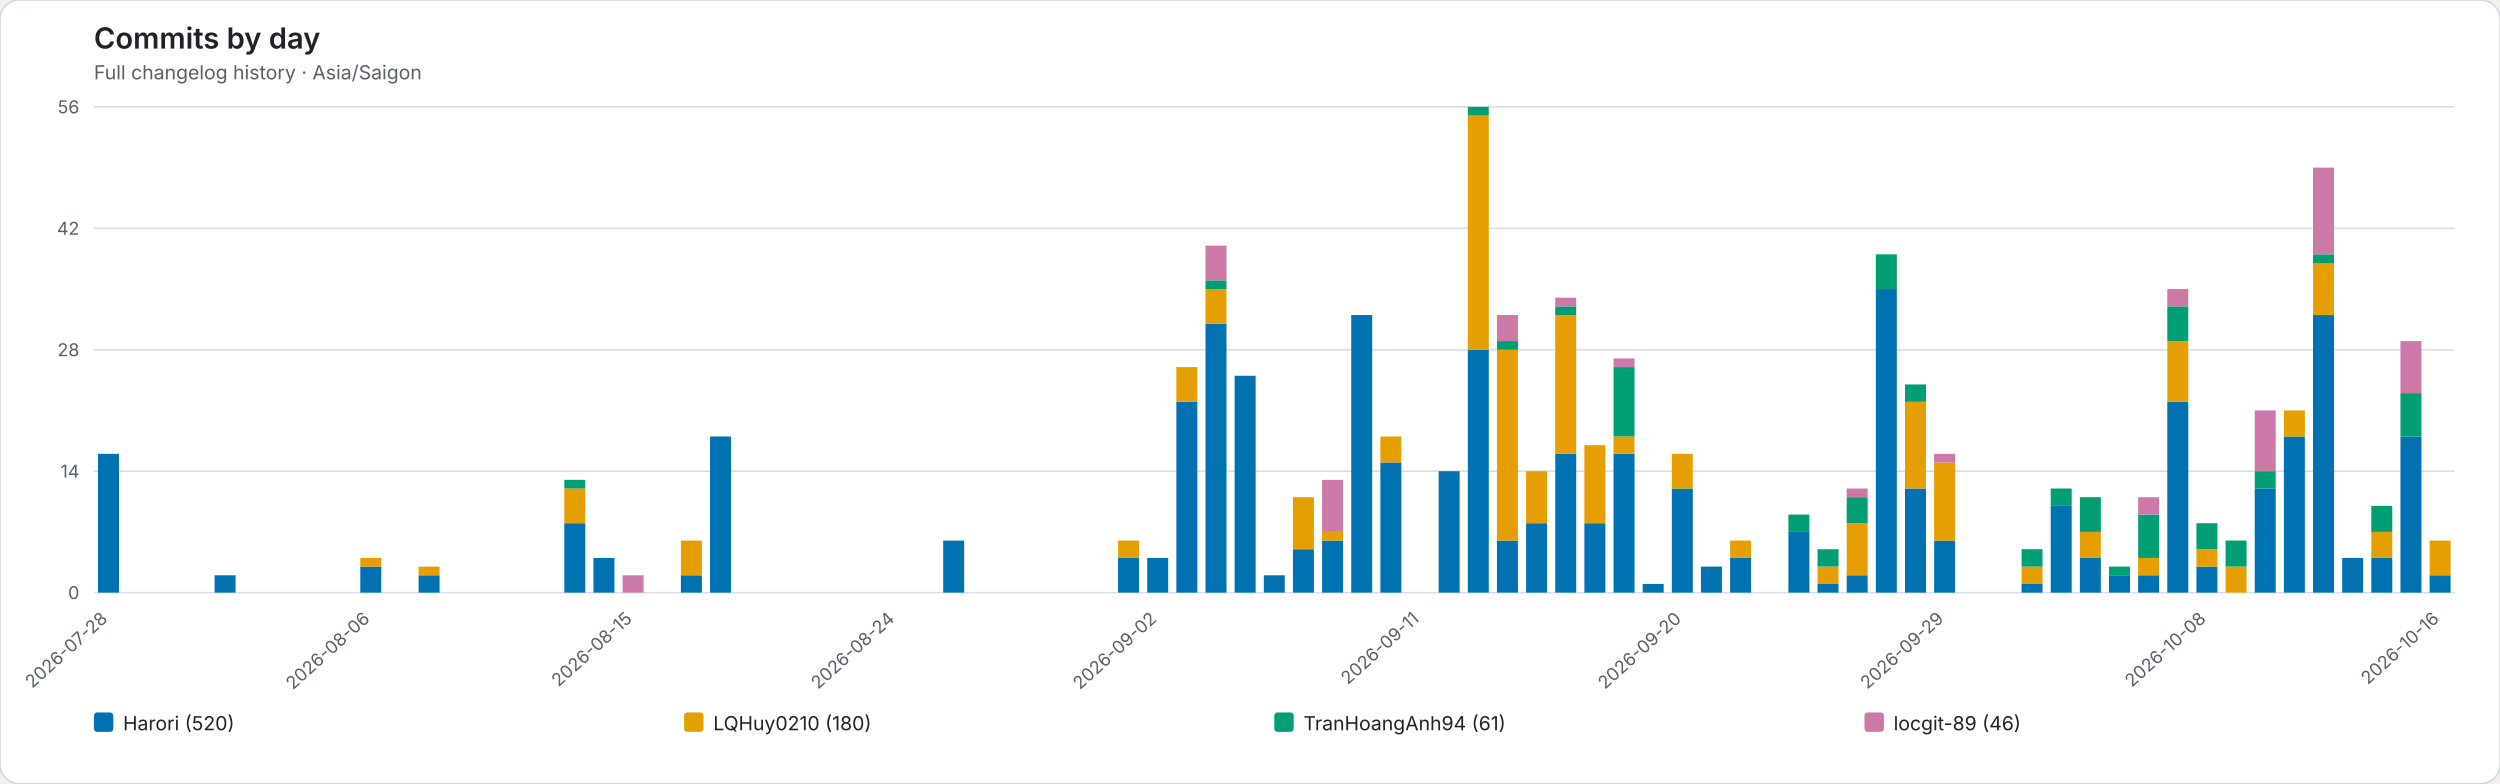
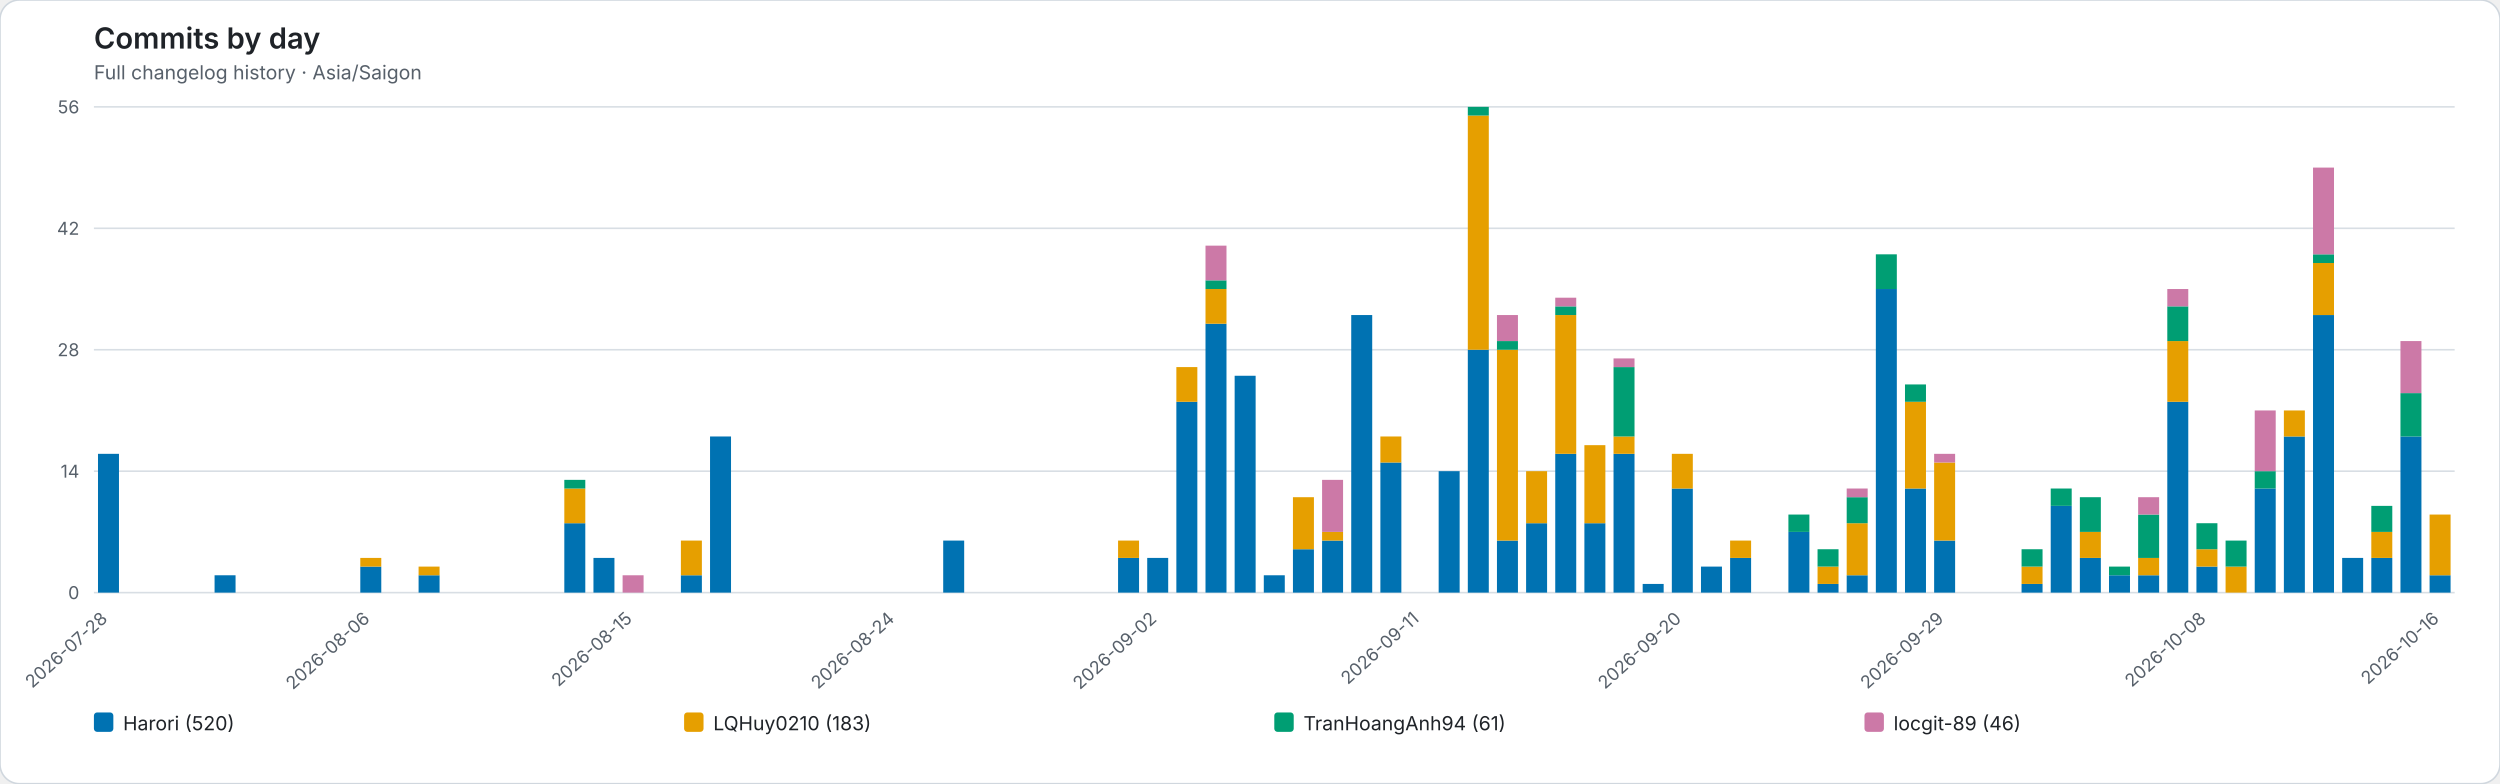
<svg xmlns="http://www.w3.org/2000/svg" role="img" viewBox="0 0 1544 484">
  <rect width="1544" height="484" rx="12" fill="#ffffff" stroke="#d0d7de" />
  <style>text{font-family:system-ui,-apple-system,BlinkMacSystemFont,"Segoe UI",sans-serif}.axis{fill:#57606a;font-size:11px}.heading{fill:#1f2328;font-size:18px;font-weight:600}.subheading{fill:#57606a;font-size:12px}.grid{stroke:#d8dee4;stroke-width:1}.legend{fill:#1f2328;font-size:12px}</style>
  <text class="heading" x="58" y="30">Commits by day</text>
  <text class="subheading" x="58" y="49">Full changelog history · Asia/Saigon</text>
  <line class="grid" x1="58" y1="366.00" x2="1516" y2="366.00" />
  <text class="axis" x="49" y="370.00" text-anchor="end">0</text>
  <line class="grid" x1="58" y1="291.00" x2="1516" y2="291.00" />
  <text class="axis" x="49" y="295.00" text-anchor="end">14</text>
  <line class="grid" x1="58" y1="216.00" x2="1516" y2="216.00" />
  <text class="axis" x="49" y="220.00" text-anchor="end">28</text>
  <line class="grid" x1="58" y1="141.00" x2="1516" y2="141.00" />
  <text class="axis" x="49" y="145.00" text-anchor="end">42</text>
  <line class="grid" x1="58" y1="66.00" x2="1516" y2="66.00" />
  <text class="axis" x="49" y="70.00" text-anchor="end">56</text>
  <g data-date="2026-07-28">
    <rect x="60.52" y="280.29" width="12.96" height="85.71" fill="#0072B2" />
  </g>
  <text class="axis" x="67.00" y="383" text-anchor="end" transform="rotate(-42 67.00 383)">2026-07-28</text>
  <g data-date="2026-07-29">
  </g>
  <g data-date="2026-07-30">
  </g>
  <g data-date="2026-07-31">
  </g>
  <g data-date="2026-08-01">
    <rect x="132.52" y="355.29" width="12.96" height="10.71" fill="#0072B2" />
  </g>
  <g data-date="2026-08-02">
  </g>
  <g data-date="2026-08-03">
  </g>
  <g data-date="2026-08-04">
  </g>
  <g data-date="2026-08-05">
  </g>
  <g data-date="2026-08-06">
    <rect x="222.52" y="349.93" width="12.96" height="16.07" fill="#0072B2" />
    <rect x="222.52" y="344.57" width="12.96" height="5.36" fill="#E69F00" />
  </g>
  <text class="axis" x="229.00" y="383" text-anchor="end" transform="rotate(-42 229.00 383)">2026-08-06</text>
  <g data-date="2026-08-07">
  </g>
  <g data-date="2026-08-08">
    <rect x="258.52" y="355.29" width="12.96" height="10.71" fill="#0072B2" />
    <rect x="258.52" y="349.93" width="12.96" height="5.36" fill="#E69F00" />
  </g>
  <g data-date="2026-08-09">
  </g>
  <g data-date="2026-08-10">
  </g>
  <g data-date="2026-08-11">
  </g>
  <g data-date="2026-08-12">
  </g>
  <g data-date="2026-08-13">
    <rect x="348.52" y="323.14" width="12.96" height="42.86" fill="#0072B2" />
    <rect x="348.52" y="301.71" width="12.96" height="21.43" fill="#E69F00" />
    <rect x="348.52" y="296.36" width="12.96" height="5.36" fill="#009E73" />
  </g>
  <g data-date="2026-08-14">
    <rect x="366.52" y="344.57" width="12.96" height="21.43" fill="#0072B2" />
  </g>
  <g data-date="2026-08-15">
    <rect x="384.52" y="355.29" width="12.96" height="10.71" fill="#CC79A7" />
  </g>
  <text class="axis" x="391.00" y="383" text-anchor="end" transform="rotate(-42 391.00 383)">2026-08-15</text>
  <g data-date="2026-08-16">
  </g>
  <g data-date="2026-08-17">
    <rect x="420.52" y="355.29" width="12.96" height="10.71" fill="#0072B2" />
    <rect x="420.52" y="333.86" width="12.96" height="21.43" fill="#E69F00" />
  </g>
  <g data-date="2026-08-18">
    <rect x="438.52" y="269.57" width="12.96" height="96.43" fill="#0072B2" />
  </g>
  <g data-date="2026-08-19">
  </g>
  <g data-date="2026-08-20">
  </g>
  <g data-date="2026-08-21">
  </g>
  <g data-date="2026-08-22">
  </g>
  <g data-date="2026-08-23">
  </g>
  <g data-date="2026-08-24">
  </g>
  <text class="axis" x="553.00" y="383" text-anchor="end" transform="rotate(-42 553.00 383)">2026-08-24</text>
  <g data-date="2026-08-25">
  </g>
  <g data-date="2026-08-26">
    <rect x="582.52" y="333.86" width="12.96" height="32.14" fill="#0072B2" />
  </g>
  <g data-date="2026-08-27">
  </g>
  <g data-date="2026-08-28">
  </g>
  <g data-date="2026-08-29">
  </g>
  <g data-date="2026-08-30">
  </g>
  <g data-date="2026-08-31">
  </g>
  <g data-date="2026-09-01">
    <rect x="690.52" y="344.57" width="12.96" height="21.43" fill="#0072B2" />
    <rect x="690.52" y="333.86" width="12.96" height="10.71" fill="#E69F00" />
  </g>
  <g data-date="2026-09-02">
    <rect x="708.52" y="344.57" width="12.96" height="21.43" fill="#0072B2" />
  </g>
  <text class="axis" x="715.00" y="383" text-anchor="end" transform="rotate(-42 715.00 383)">2026-09-02</text>
  <g data-date="2026-09-03">
    <rect x="726.52" y="248.14" width="12.96" height="117.86" fill="#0072B2" />
    <rect x="726.52" y="226.71" width="12.96" height="21.43" fill="#E69F00" />
  </g>
  <g data-date="2026-09-04">
    <rect x="744.52" y="199.93" width="12.96" height="166.07" fill="#0072B2" />
    <rect x="744.52" y="178.50" width="12.96" height="21.43" fill="#E69F00" />
    <rect x="744.52" y="173.14" width="12.96" height="5.36" fill="#009E73" />
    <rect x="744.52" y="151.71" width="12.96" height="21.43" fill="#CC79A7" />
  </g>
  <g data-date="2026-09-05">
    <rect x="762.52" y="232.07" width="12.96" height="133.93" fill="#0072B2" />
  </g>
  <g data-date="2026-09-06">
    <rect x="780.52" y="355.29" width="12.96" height="10.71" fill="#0072B2" />
  </g>
  <g data-date="2026-09-07">
    <rect x="798.52" y="339.21" width="12.96" height="26.79" fill="#0072B2" />
    <rect x="798.52" y="307.07" width="12.96" height="32.14" fill="#E69F00" />
  </g>
  <g data-date="2026-09-08">
    <rect x="816.52" y="333.86" width="12.96" height="32.14" fill="#0072B2" />
    <rect x="816.52" y="328.50" width="12.96" height="5.36" fill="#E69F00" />
    <rect x="816.52" y="296.36" width="12.96" height="32.14" fill="#CC79A7" />
  </g>
  <g data-date="2026-09-09">
    <rect x="834.52" y="194.57" width="12.96" height="171.43" fill="#0072B2" />
  </g>
  <g data-date="2026-09-10">
    <rect x="852.52" y="285.64" width="12.96" height="80.36" fill="#0072B2" />
    <rect x="852.52" y="269.57" width="12.96" height="16.07" fill="#E69F00" />
  </g>
  <g data-date="2026-09-11">
  </g>
  <text class="axis" x="877.00" y="383" text-anchor="end" transform="rotate(-42 877.00 383)">2026-09-11</text>
  <g data-date="2026-09-12">
    <rect x="888.52" y="291.00" width="12.96" height="75.00" fill="#0072B2" />
  </g>
  <g data-date="2026-09-13">
    <rect x="906.52" y="216.00" width="12.96" height="150.00" fill="#0072B2" />
    <rect x="906.52" y="71.36" width="12.96" height="144.64" fill="#E69F00" />
    <rect x="906.52" y="66.00" width="12.96" height="5.36" fill="#009E73" />
  </g>
  <g data-date="2026-09-14">
    <rect x="924.52" y="333.86" width="12.96" height="32.14" fill="#0072B2" />
    <rect x="924.52" y="216.00" width="12.96" height="117.86" fill="#E69F00" />
    <rect x="924.52" y="210.64" width="12.96" height="5.36" fill="#009E73" />
    <rect x="924.52" y="194.57" width="12.96" height="16.07" fill="#CC79A7" />
  </g>
  <g data-date="2026-09-15">
    <rect x="942.52" y="323.14" width="12.96" height="42.86" fill="#0072B2" />
    <rect x="942.52" y="291.00" width="12.96" height="32.14" fill="#E69F00" />
  </g>
  <g data-date="2026-09-16">
    <rect x="960.52" y="280.29" width="12.96" height="85.71" fill="#0072B2" />
    <rect x="960.52" y="194.57" width="12.96" height="85.71" fill="#E69F00" />
    <rect x="960.52" y="189.21" width="12.96" height="5.36" fill="#009E73" />
    <rect x="960.52" y="183.86" width="12.96" height="5.36" fill="#CC79A7" />
  </g>
  <g data-date="2026-09-17">
    <rect x="978.52" y="323.14" width="12.96" height="42.86" fill="#0072B2" />
    <rect x="978.52" y="274.93" width="12.96" height="48.21" fill="#E69F00" />
  </g>
  <g data-date="2026-09-18">
    <rect x="996.52" y="280.29" width="12.96" height="85.71" fill="#0072B2" />
    <rect x="996.52" y="269.57" width="12.96" height="10.71" fill="#E69F00" />
    <rect x="996.52" y="226.71" width="12.96" height="42.86" fill="#009E73" />
    <rect x="996.52" y="221.36" width="12.96" height="5.36" fill="#CC79A7" />
  </g>
  <g data-date="2026-09-19">
    <rect x="1014.52" y="360.64" width="12.96" height="5.36" fill="#0072B2" />
  </g>
  <g data-date="2026-09-20">
    <rect x="1032.52" y="301.71" width="12.96" height="64.29" fill="#0072B2" />
    <rect x="1032.52" y="280.29" width="12.96" height="21.43" fill="#E69F00" />
  </g>
  <text class="axis" x="1039.00" y="383" text-anchor="end" transform="rotate(-42 1039.00 383)">2026-09-20</text>
  <g data-date="2026-09-21">
    <rect x="1050.52" y="349.93" width="12.96" height="16.07" fill="#0072B2" />
  </g>
  <g data-date="2026-09-22">
    <rect x="1068.52" y="344.57" width="12.96" height="21.43" fill="#0072B2" />
    <rect x="1068.52" y="333.86" width="12.96" height="10.71" fill="#E69F00" />
  </g>
  <g data-date="2026-09-23">
  </g>
  <g data-date="2026-09-24">
    <rect x="1104.52" y="328.50" width="12.96" height="37.50" fill="#0072B2" />
    <rect x="1104.52" y="317.79" width="12.96" height="10.71" fill="#009E73" />
  </g>
  <g data-date="2026-09-25">
    <rect x="1122.52" y="360.64" width="12.96" height="5.36" fill="#0072B2" />
    <rect x="1122.52" y="349.93" width="12.96" height="10.71" fill="#E69F00" />
    <rect x="1122.52" y="339.21" width="12.96" height="10.71" fill="#009E73" />
  </g>
  <g data-date="2026-09-26">
    <rect x="1140.52" y="355.29" width="12.96" height="10.71" fill="#0072B2" />
    <rect x="1140.52" y="323.14" width="12.96" height="32.14" fill="#E69F00" />
    <rect x="1140.52" y="307.07" width="12.96" height="16.07" fill="#009E73" />
    <rect x="1140.52" y="301.71" width="12.96" height="5.36" fill="#CC79A7" />
  </g>
  <g data-date="2026-09-27">
    <rect x="1158.52" y="178.50" width="12.96" height="187.50" fill="#0072B2" />
    <rect x="1158.52" y="157.07" width="12.96" height="21.43" fill="#009E73" />
  </g>
  <g data-date="2026-09-28">
    <rect x="1176.52" y="301.71" width="12.96" height="64.29" fill="#0072B2" />
    <rect x="1176.52" y="248.14" width="12.96" height="53.57" fill="#E69F00" />
    <rect x="1176.52" y="237.43" width="12.96" height="10.71" fill="#009E73" />
  </g>
  <g data-date="2026-09-29">
    <rect x="1194.52" y="333.86" width="12.96" height="32.14" fill="#0072B2" />
    <rect x="1194.52" y="285.64" width="12.96" height="48.21" fill="#E69F00" />
    <rect x="1194.52" y="280.29" width="12.96" height="5.36" fill="#CC79A7" />
  </g>
  <text class="axis" x="1201.00" y="383" text-anchor="end" transform="rotate(-42 1201.00 383)">2026-09-29</text>
  <g data-date="2026-09-30">
  </g>
  <g data-date="2026-10-01">
  </g>
  <g data-date="2026-10-02">
    <rect x="1248.52" y="360.64" width="12.96" height="5.36" fill="#0072B2" />
    <rect x="1248.52" y="349.93" width="12.96" height="10.71" fill="#E69F00" />
    <rect x="1248.52" y="339.21" width="12.96" height="10.71" fill="#009E73" />
  </g>
  <g data-date="2026-10-03">
    <rect x="1266.52" y="312.43" width="12.96" height="53.57" fill="#0072B2" />
    <rect x="1266.52" y="301.71" width="12.96" height="10.71" fill="#009E73" />
  </g>
  <g data-date="2026-10-04">
    <rect x="1284.52" y="344.57" width="12.96" height="21.43" fill="#0072B2" />
    <rect x="1284.52" y="328.50" width="12.96" height="16.07" fill="#E69F00" />
    <rect x="1284.52" y="307.07" width="12.96" height="21.43" fill="#009E73" />
  </g>
  <g data-date="2026-10-05">
    <rect x="1302.52" y="355.29" width="12.96" height="10.71" fill="#0072B2" />
    <rect x="1302.52" y="349.93" width="12.96" height="5.36" fill="#009E73" />
  </g>
  <g data-date="2026-10-06">
    <rect x="1320.52" y="355.29" width="12.96" height="10.71" fill="#0072B2" />
    <rect x="1320.52" y="344.57" width="12.96" height="10.71" fill="#E69F00" />
    <rect x="1320.52" y="317.79" width="12.96" height="26.79" fill="#009E73" />
    <rect x="1320.52" y="307.07" width="12.96" height="10.71" fill="#CC79A7" />
  </g>
  <g data-date="2026-10-07">
    <rect x="1338.52" y="248.14" width="12.96" height="117.86" fill="#0072B2" />
    <rect x="1338.52" y="210.64" width="12.96" height="37.50" fill="#E69F00" />
    <rect x="1338.52" y="189.21" width="12.96" height="21.43" fill="#009E73" />
    <rect x="1338.52" y="178.50" width="12.96" height="10.71" fill="#CC79A7" />
  </g>
  <g data-date="2026-10-08">
    <rect x="1356.52" y="349.93" width="12.96" height="16.07" fill="#0072B2" />
    <rect x="1356.52" y="339.21" width="12.96" height="10.71" fill="#E69F00" />
    <rect x="1356.52" y="323.14" width="12.96" height="16.07" fill="#009E73" />
  </g>
  <text class="axis" x="1363.00" y="383" text-anchor="end" transform="rotate(-42 1363.00 383)">2026-10-08</text>
  <g data-date="2026-10-09">
    <rect x="1374.52" y="349.93" width="12.96" height="16.07" fill="#E69F00" />
    <rect x="1374.52" y="333.86" width="12.96" height="16.07" fill="#009E73" />
  </g>
  <g data-date="2026-10-10">
    <rect x="1392.52" y="301.71" width="12.96" height="64.29" fill="#0072B2" />
    <rect x="1392.52" y="291.00" width="12.96" height="10.71" fill="#009E73" />
    <rect x="1392.52" y="253.50" width="12.96" height="37.50" fill="#CC79A7" />
  </g>
  <g data-date="2026-10-11">
    <rect x="1410.52" y="269.57" width="12.96" height="96.43" fill="#0072B2" />
    <rect x="1410.52" y="253.50" width="12.96" height="16.07" fill="#E69F00" />
  </g>
  <g data-date="2026-10-12">
    <rect x="1428.52" y="194.57" width="12.96" height="171.43" fill="#0072B2" />
    <rect x="1428.52" y="162.43" width="12.96" height="32.14" fill="#E69F00" />
    <rect x="1428.52" y="157.07" width="12.96" height="5.36" fill="#009E73" />
    <rect x="1428.52" y="103.50" width="12.96" height="53.57" fill="#CC79A7" />
  </g>
  <g data-date="2026-10-13">
    <rect x="1446.52" y="344.57" width="12.96" height="21.43" fill="#0072B2" />
  </g>
  <g data-date="2026-10-14">
    <rect x="1464.52" y="344.57" width="12.96" height="21.43" fill="#0072B2" />
    <rect x="1464.52" y="328.50" width="12.96" height="16.07" fill="#E69F00" />
    <rect x="1464.52" y="312.43" width="12.96" height="16.07" fill="#009E73" />
  </g>
  <g data-date="2026-10-15">
    <rect x="1482.52" y="269.57" width="12.96" height="96.43" fill="#0072B2" />
    <rect x="1482.52" y="242.79" width="12.96" height="26.79" fill="#009E73" />
    <rect x="1482.52" y="210.64" width="12.96" height="32.14" fill="#CC79A7" />
  </g>
  <g data-date="2026-10-16">
    <rect x="1500.52" y="355.29" width="12.96" height="10.71" fill="#0072B2" />
-     <rect x="1500.52" y="333.86" width="12.96" height="21.43" fill="#E69F00" />
+     <rect x="1500.52" y="317.79" width="12.96" height="37.50" fill="#E69F00" />
  </g>
  <text class="axis" x="1507.00" y="383" text-anchor="end" transform="rotate(-42 1507.00 383)">2026-10-16</text>
  <rect x="58.00" y="440" width="12" height="12" rx="2" fill="#0072B2" />
  <text class="legend" x="76.00" y="451">Harori (520)</text>
  <rect x="422.50" y="440" width="12" height="12" rx="2" fill="#E69F00" />
-   <text class="legend" x="440.50" y="451">LQHuy0210 (180)</text>
+   <text class="legend" x="440.50" y="451">LQHuy0210 (183)</text>
  <rect x="787.00" y="440" width="12" height="12" rx="2" fill="#009E73" />
  <text class="legend" x="805.00" y="451">TranHoangAnh94 (61)</text>
  <rect x="1151.50" y="440" width="12" height="12" rx="2" fill="#CC79A7" />
  <text class="legend" x="1169.50" y="451">locgit-89 (46)</text>
</svg>
